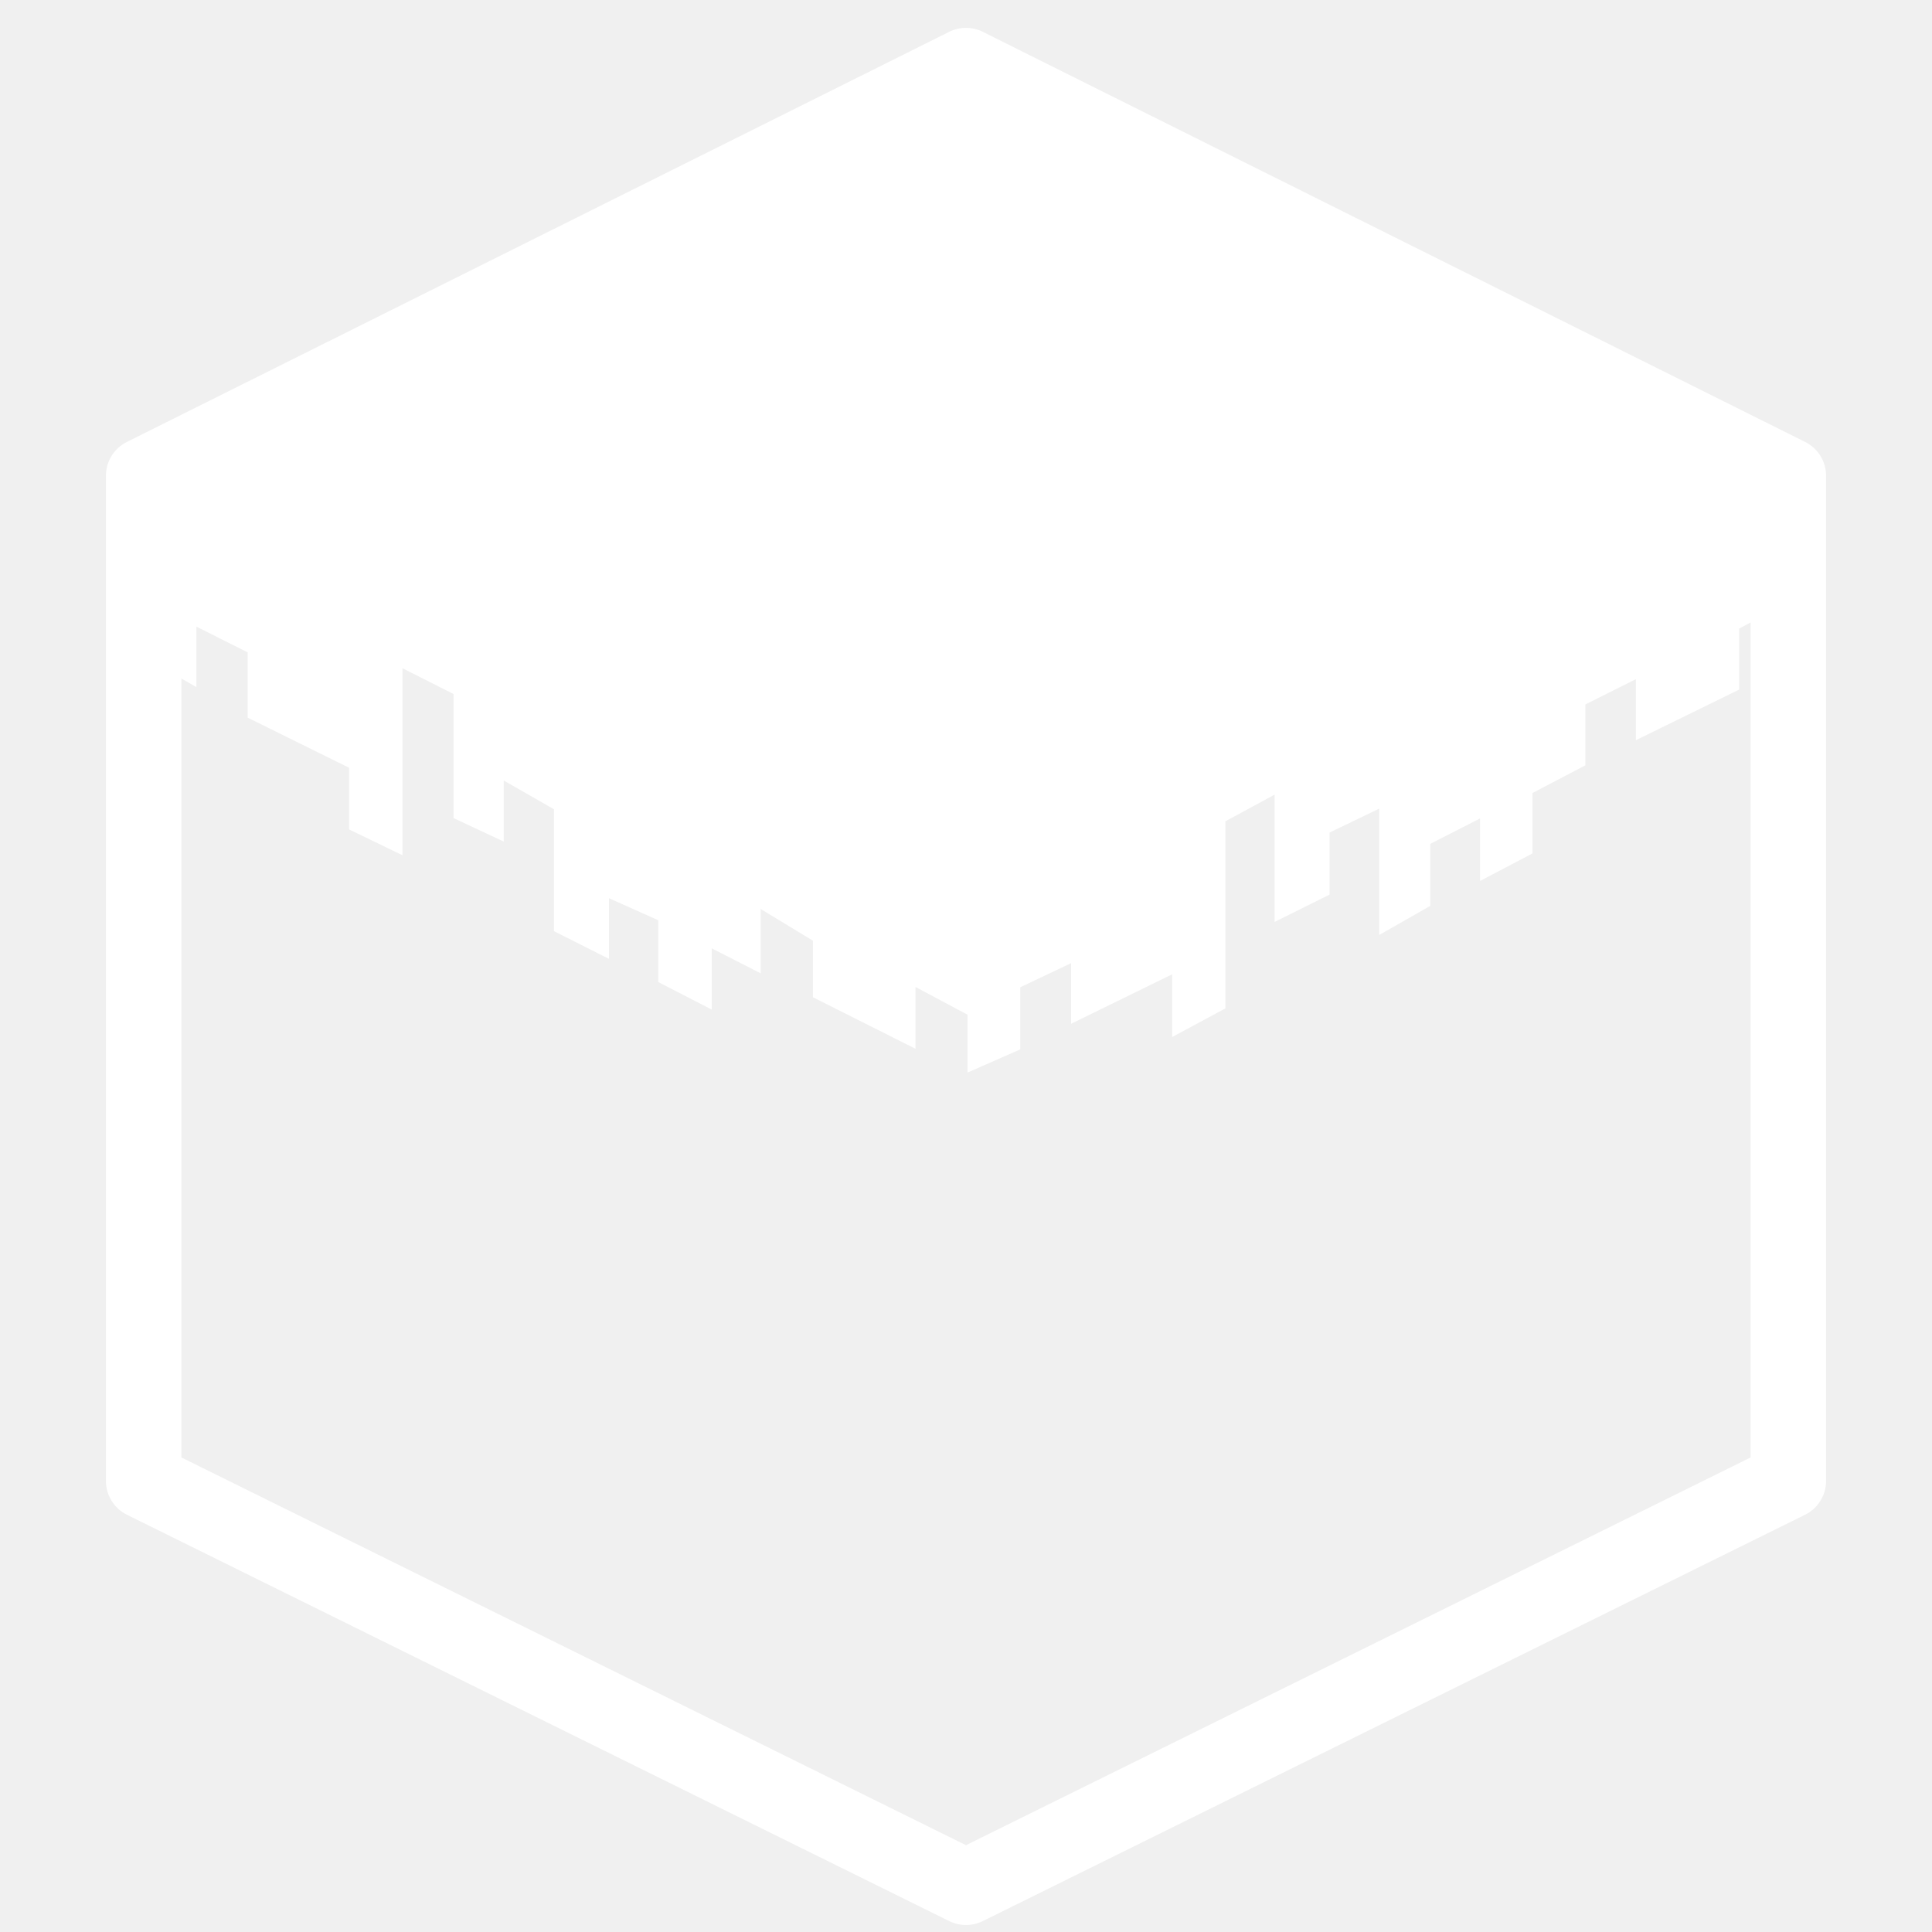
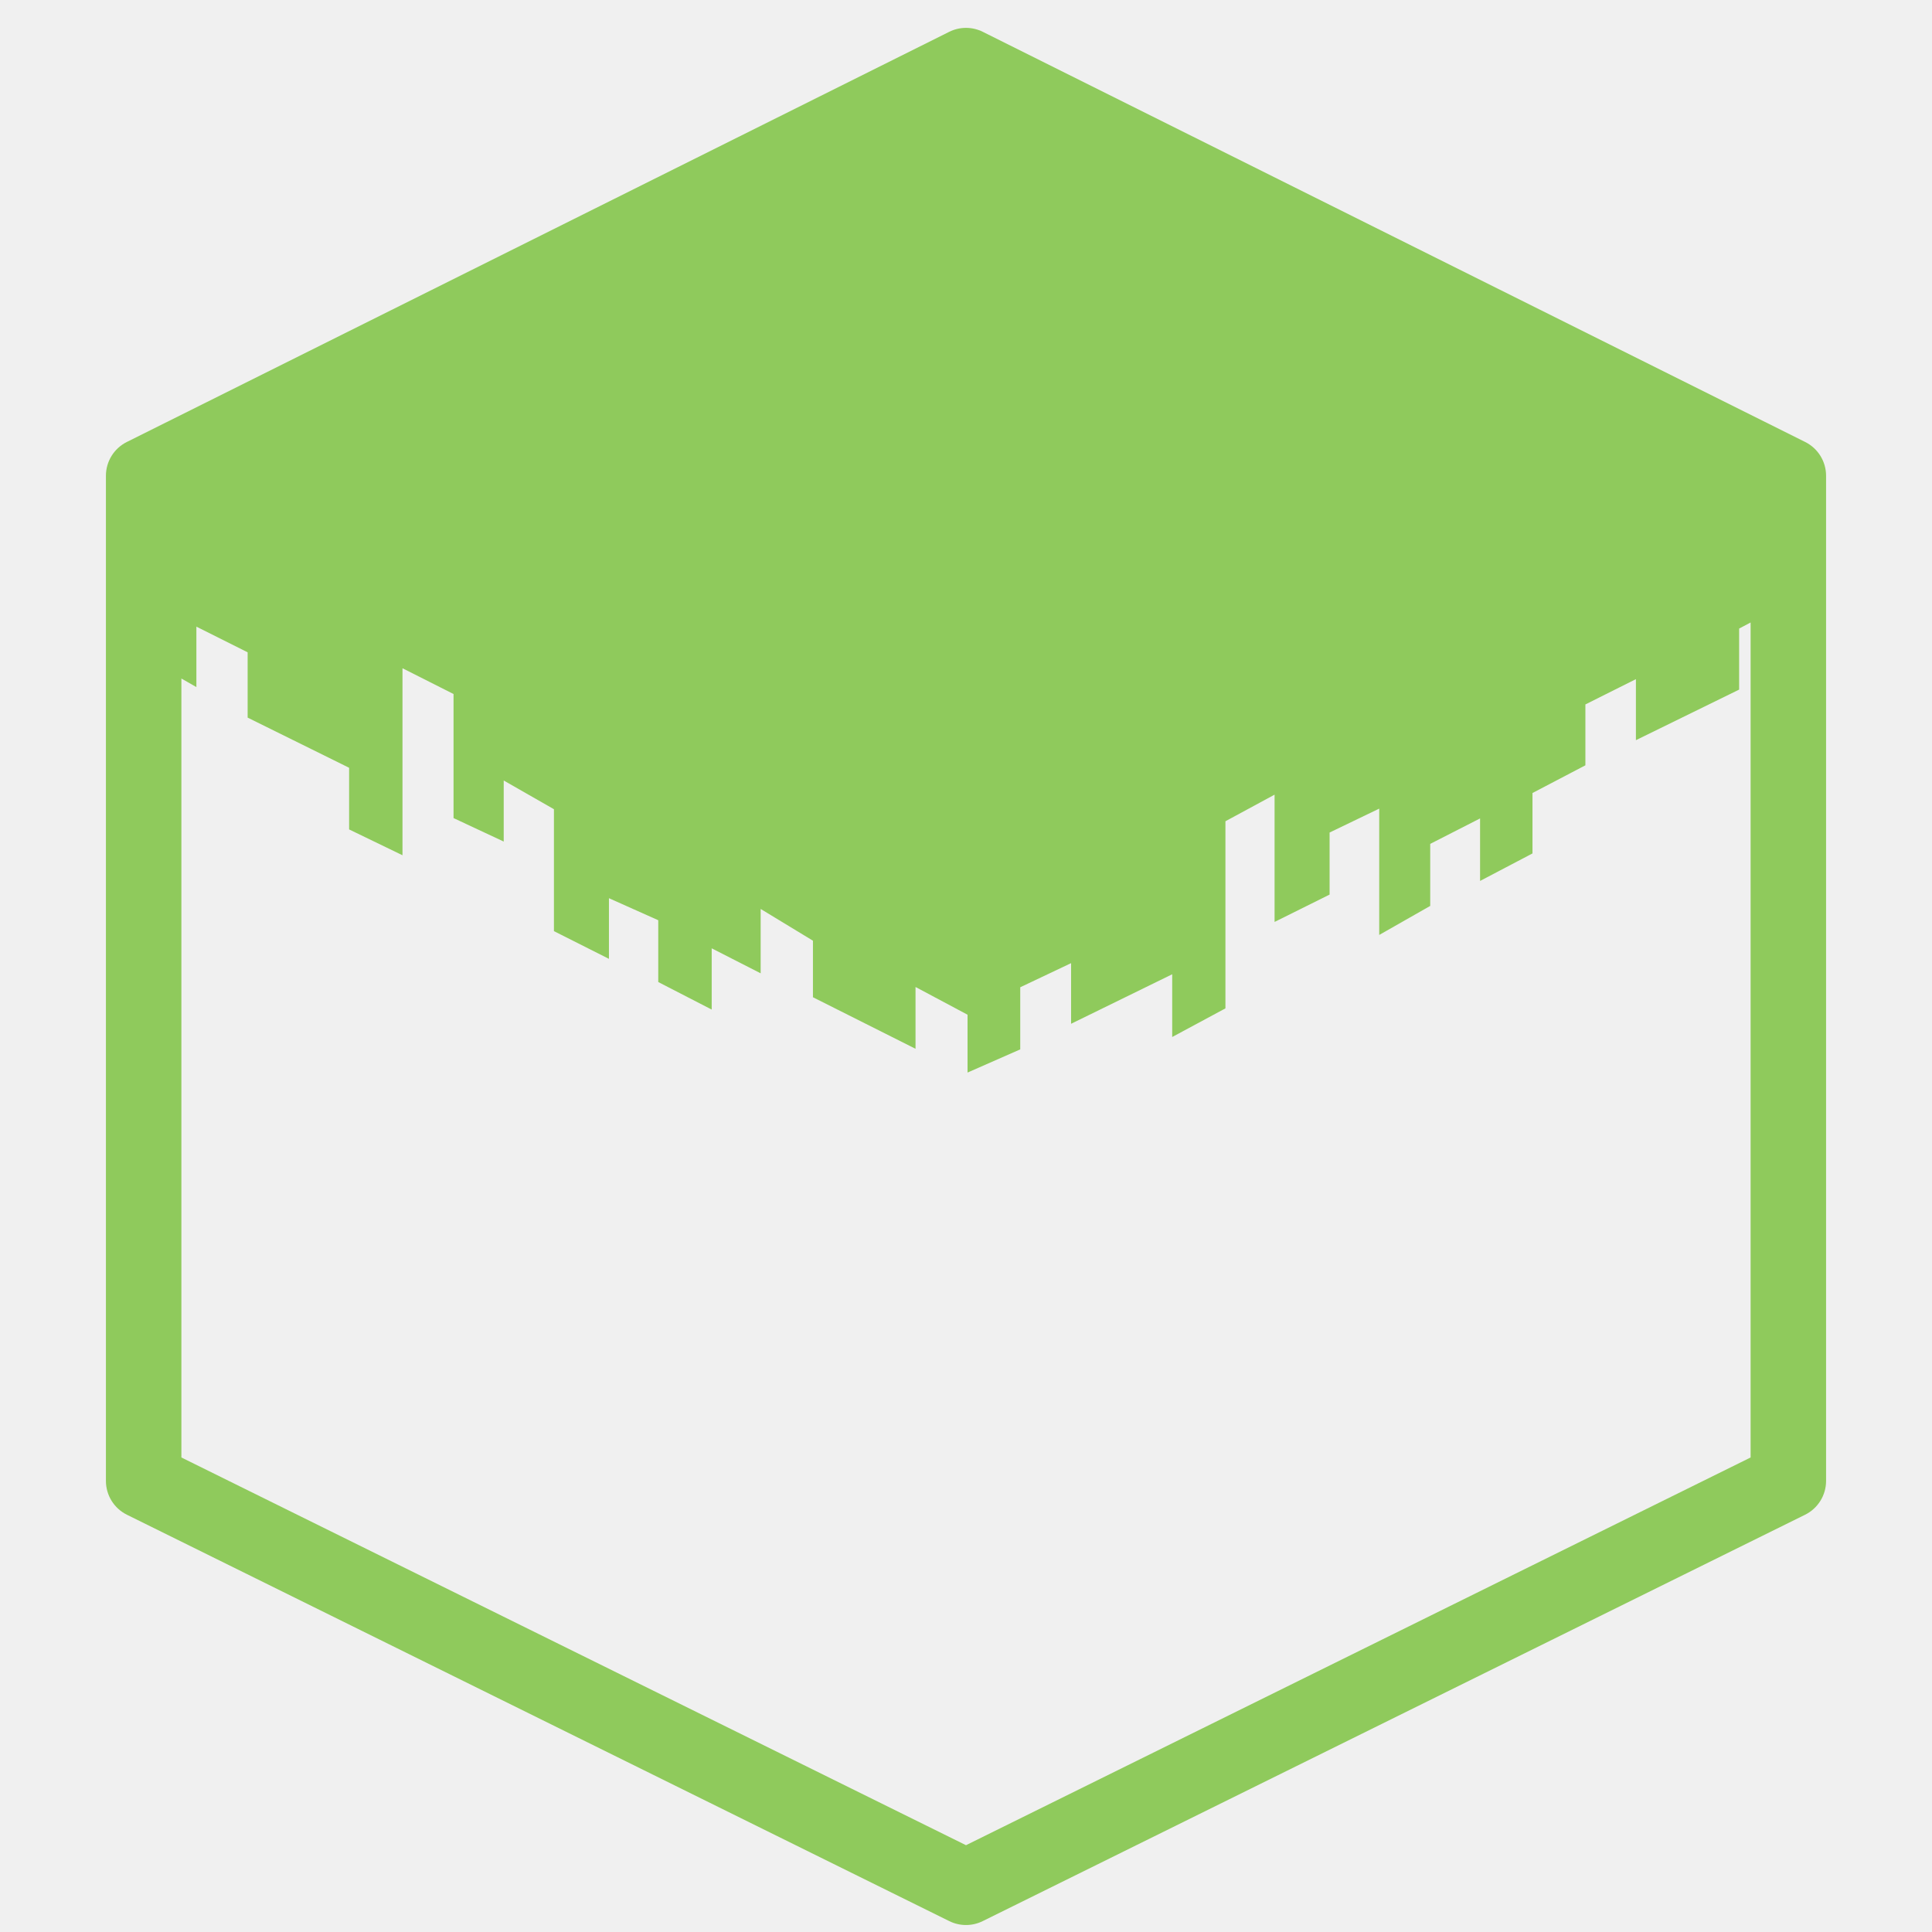
<svg xmlns="http://www.w3.org/2000/svg" width="100%" height="100%" viewBox="0 0 512 512" version="1.1" xml:space="preserve" style="fill-rule:evenodd;clip-rule:evenodd;stroke-linejoin:round;stroke-miterlimit:2;">
  <rect id="Artboard1" x="0" y="0" width="512" height="512" style="fill:none;" />
  <g id="Artboard11">
    <g id="Layer1">
-       <path d="M260.463,8.439C257.653,7.037 254.347,7.037 251.537,8.439L33.608,117.129C30.216,118.822 28.071,122.287 28.071,126.078L28.071,392.459C28.071,396.264 30.23,399.739 33.641,401.424L251.57,509.115C254.362,510.495 257.638,510.495 260.43,509.115L478.359,401.424C481.77,399.739 483.929,396.264 483.929,392.459L483.929,126.078C483.929,122.287 481.784,118.822 478.392,117.129L260.463,8.439ZM463.929,164.963L460.888,166.577L460.888,182.751L433.534,196.154L433.534,179.981L420.144,186.682L420.144,202.815L406.124,210.155L406.124,226.169L392.233,233.459L392.233,216.893L379.024,223.636L379.024,240.076L365.506,247.772L365.506,214.294L352.356,220.627L352.356,237.074L337.778,244.321L337.778,210.592L324.751,217.643L324.751,267.23L310.644,274.819L310.644,258.193L283.848,271.313L283.848,255.244L270.375,261.636L270.375,278.096L256.408,284.238L256.408,268.91L242.623,261.563L242.623,277.94L215.438,264.281L215.438,249.294L201.585,240.884L201.585,257.94L188.607,251.316L188.607,267.546L174.444,260.25L174.444,243.87L161.378,238.031L161.378,254.105L146.799,246.761L146.799,214.452L133.49,206.841L133.49,223.022L120.193,216.799L120.193,183.922L106.662,177.092L106.662,226.651L92.518,219.805L92.518,203.468L65.627,190.178L65.627,172.871L52.044,166.066L52.044,182.086L48.071,179.815L48.071,386.246L256,488.995L463.929,386.246L463.929,164.963Z" style="fill:white;" />
+       <path d="M260.463,8.439C257.653,7.037 254.347,7.037 251.537,8.439L33.608,117.129C30.216,118.822 28.071,122.287 28.071,126.078L28.071,392.459C28.071,396.264 30.23,399.739 33.641,401.424L251.57,509.115C254.362,510.495 257.638,510.495 260.43,509.115L478.359,401.424C481.77,399.739 483.929,396.264 483.929,392.459L483.929,126.078C483.929,122.287 481.784,118.822 478.392,117.129L260.463,8.439ZM463.929,164.963L460.888,166.577L460.888,182.751L433.534,196.154L433.534,179.981L420.144,186.682L420.144,202.815L406.124,210.155L406.124,226.169L392.233,233.459L392.233,216.893L379.024,223.636L379.024,240.076L365.506,247.772L365.506,214.294L352.356,220.627L352.356,237.074L337.778,244.321L337.778,210.592L324.751,217.643L324.751,267.23L310.644,274.819L310.644,258.193L283.848,271.313L283.848,255.244L270.375,261.636L270.375,278.096L256.408,284.238L256.408,268.91L242.623,261.563L242.623,277.94L215.438,264.281L215.438,249.294L201.585,240.884L201.585,257.94L188.607,251.316L188.607,267.546L174.444,260.25L174.444,243.87L161.378,238.031L161.378,254.105L146.799,246.761L146.799,214.452L133.49,206.841L133.49,223.022L120.193,216.799L120.193,183.922L106.662,177.092L106.662,226.651L92.518,219.805L92.518,203.468L65.627,190.178L65.627,172.871L52.044,166.066L52.044,182.086L48.071,179.815L48.071,386.246L256,488.995L463.929,386.246L463.929,164.963Z" style="fill:#8FCA5C;" />
    </g>
  </g>
</svg>
